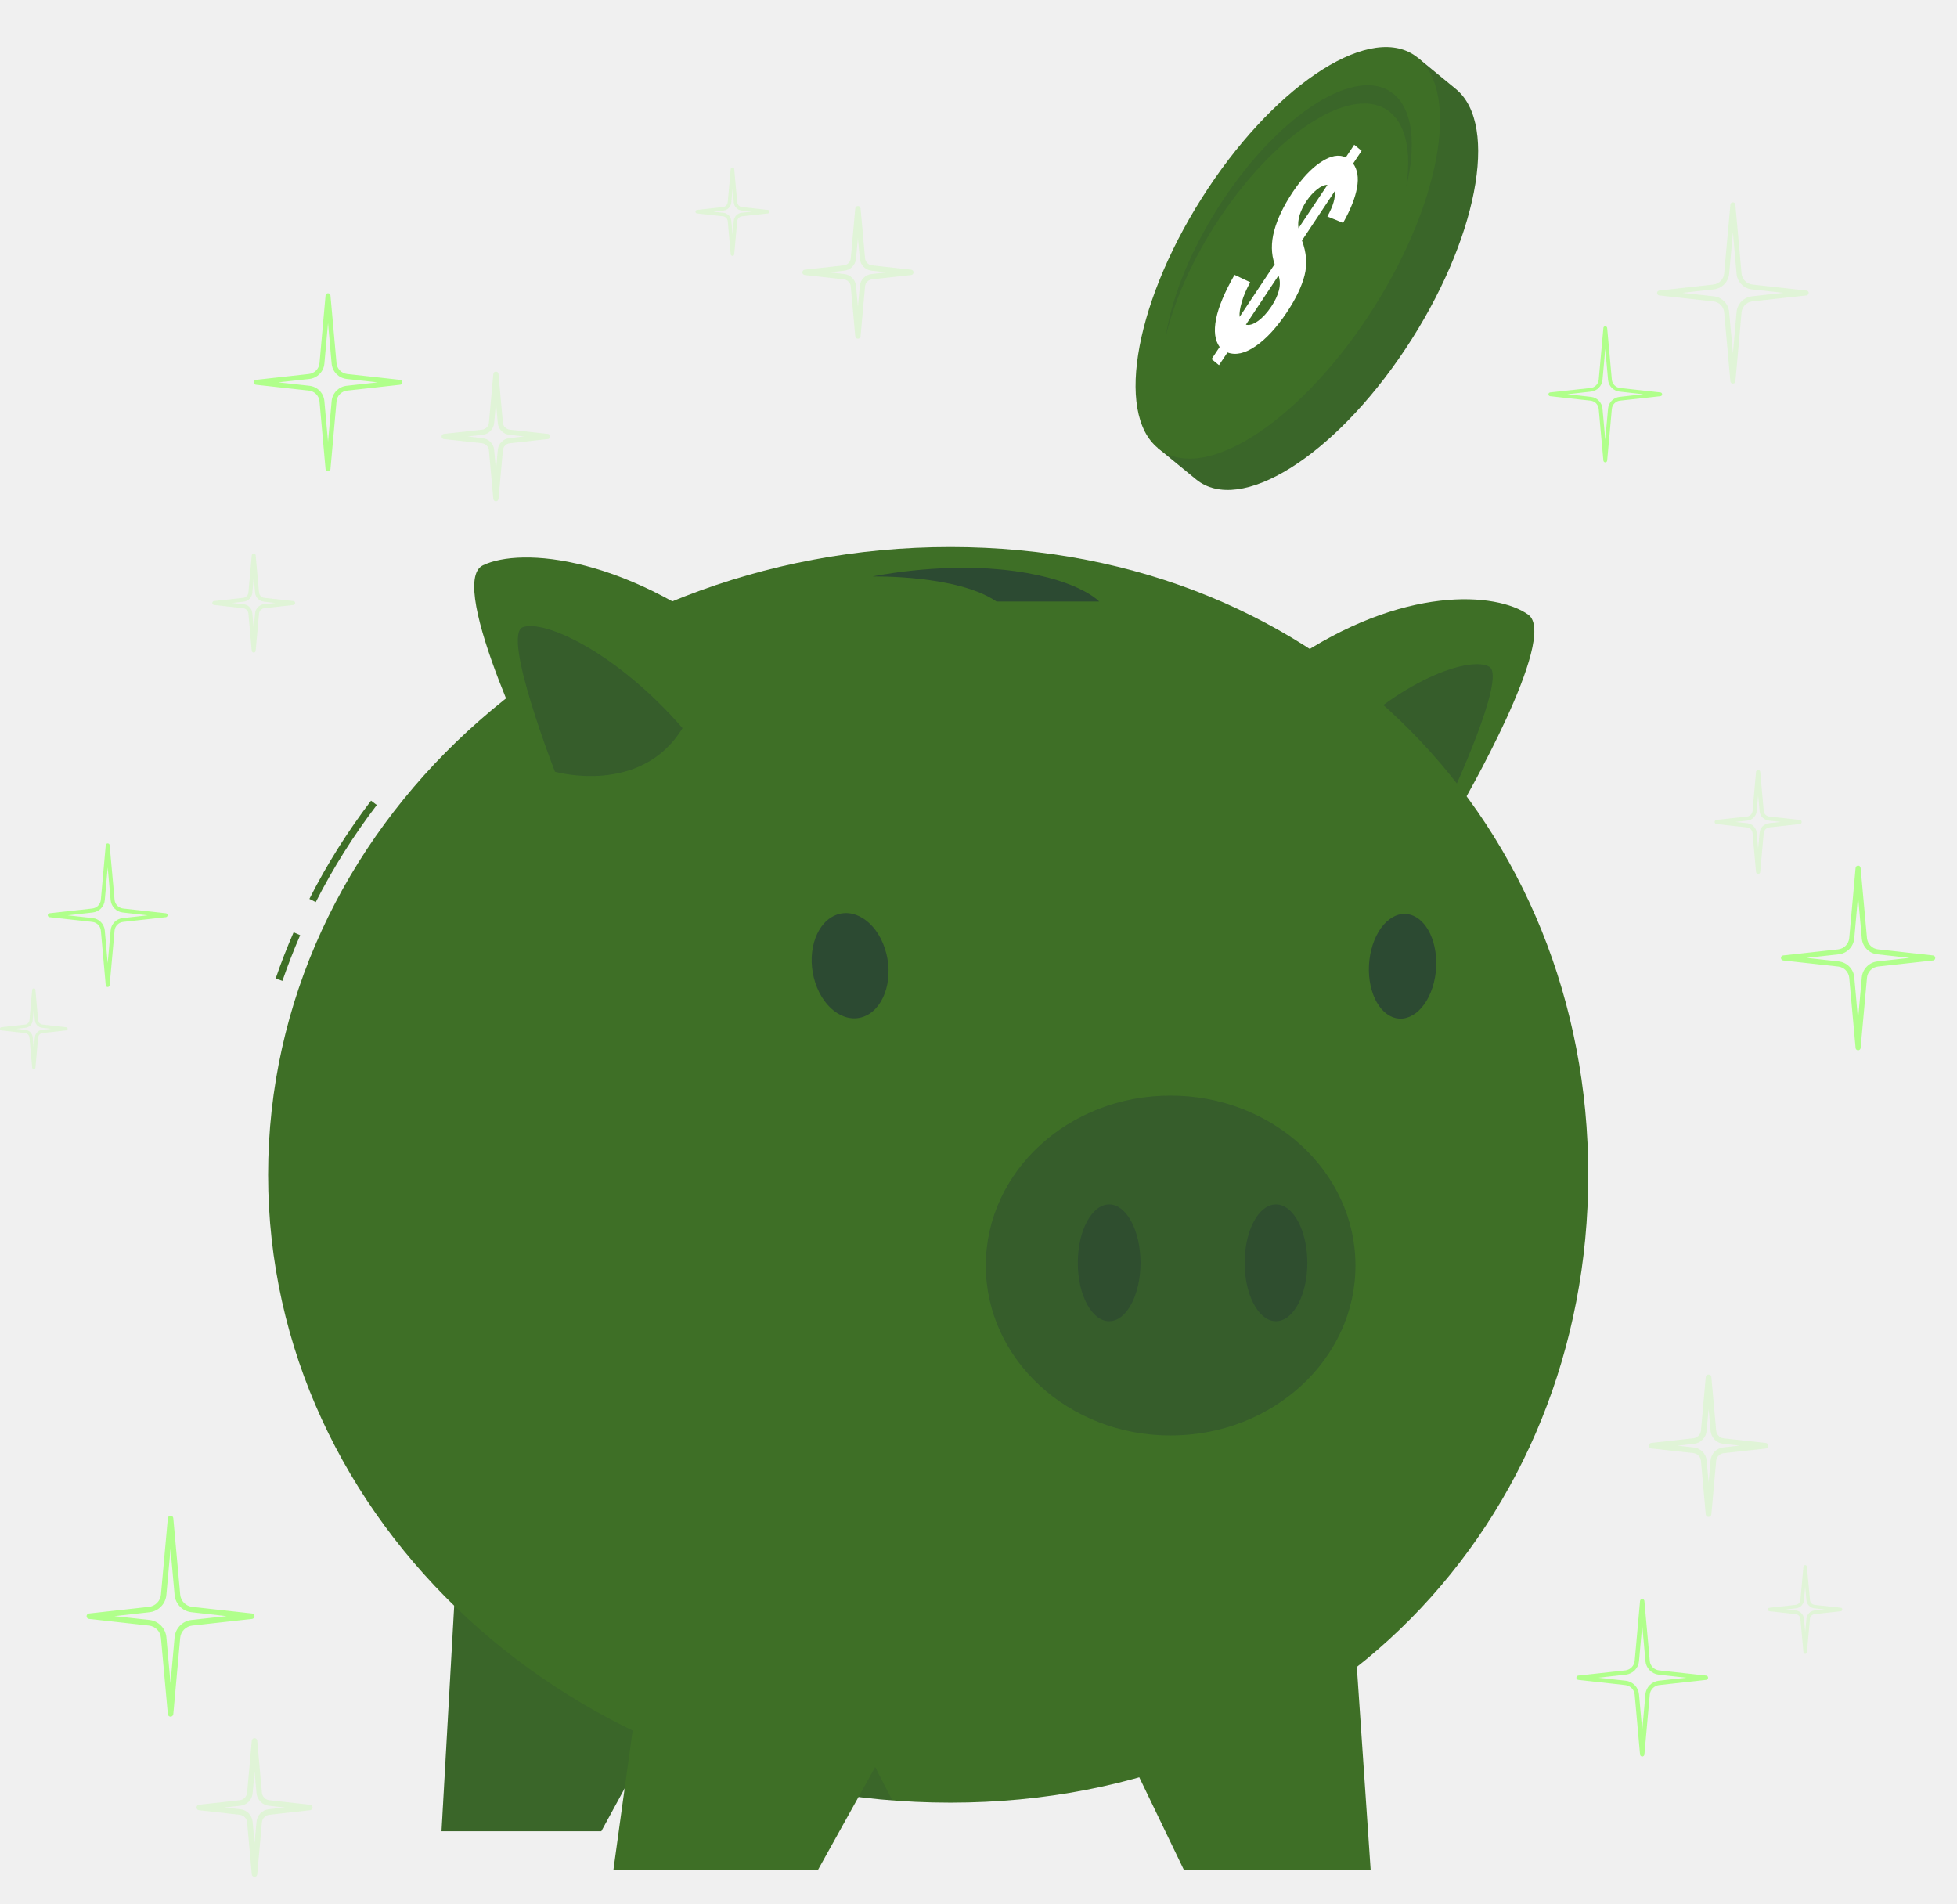
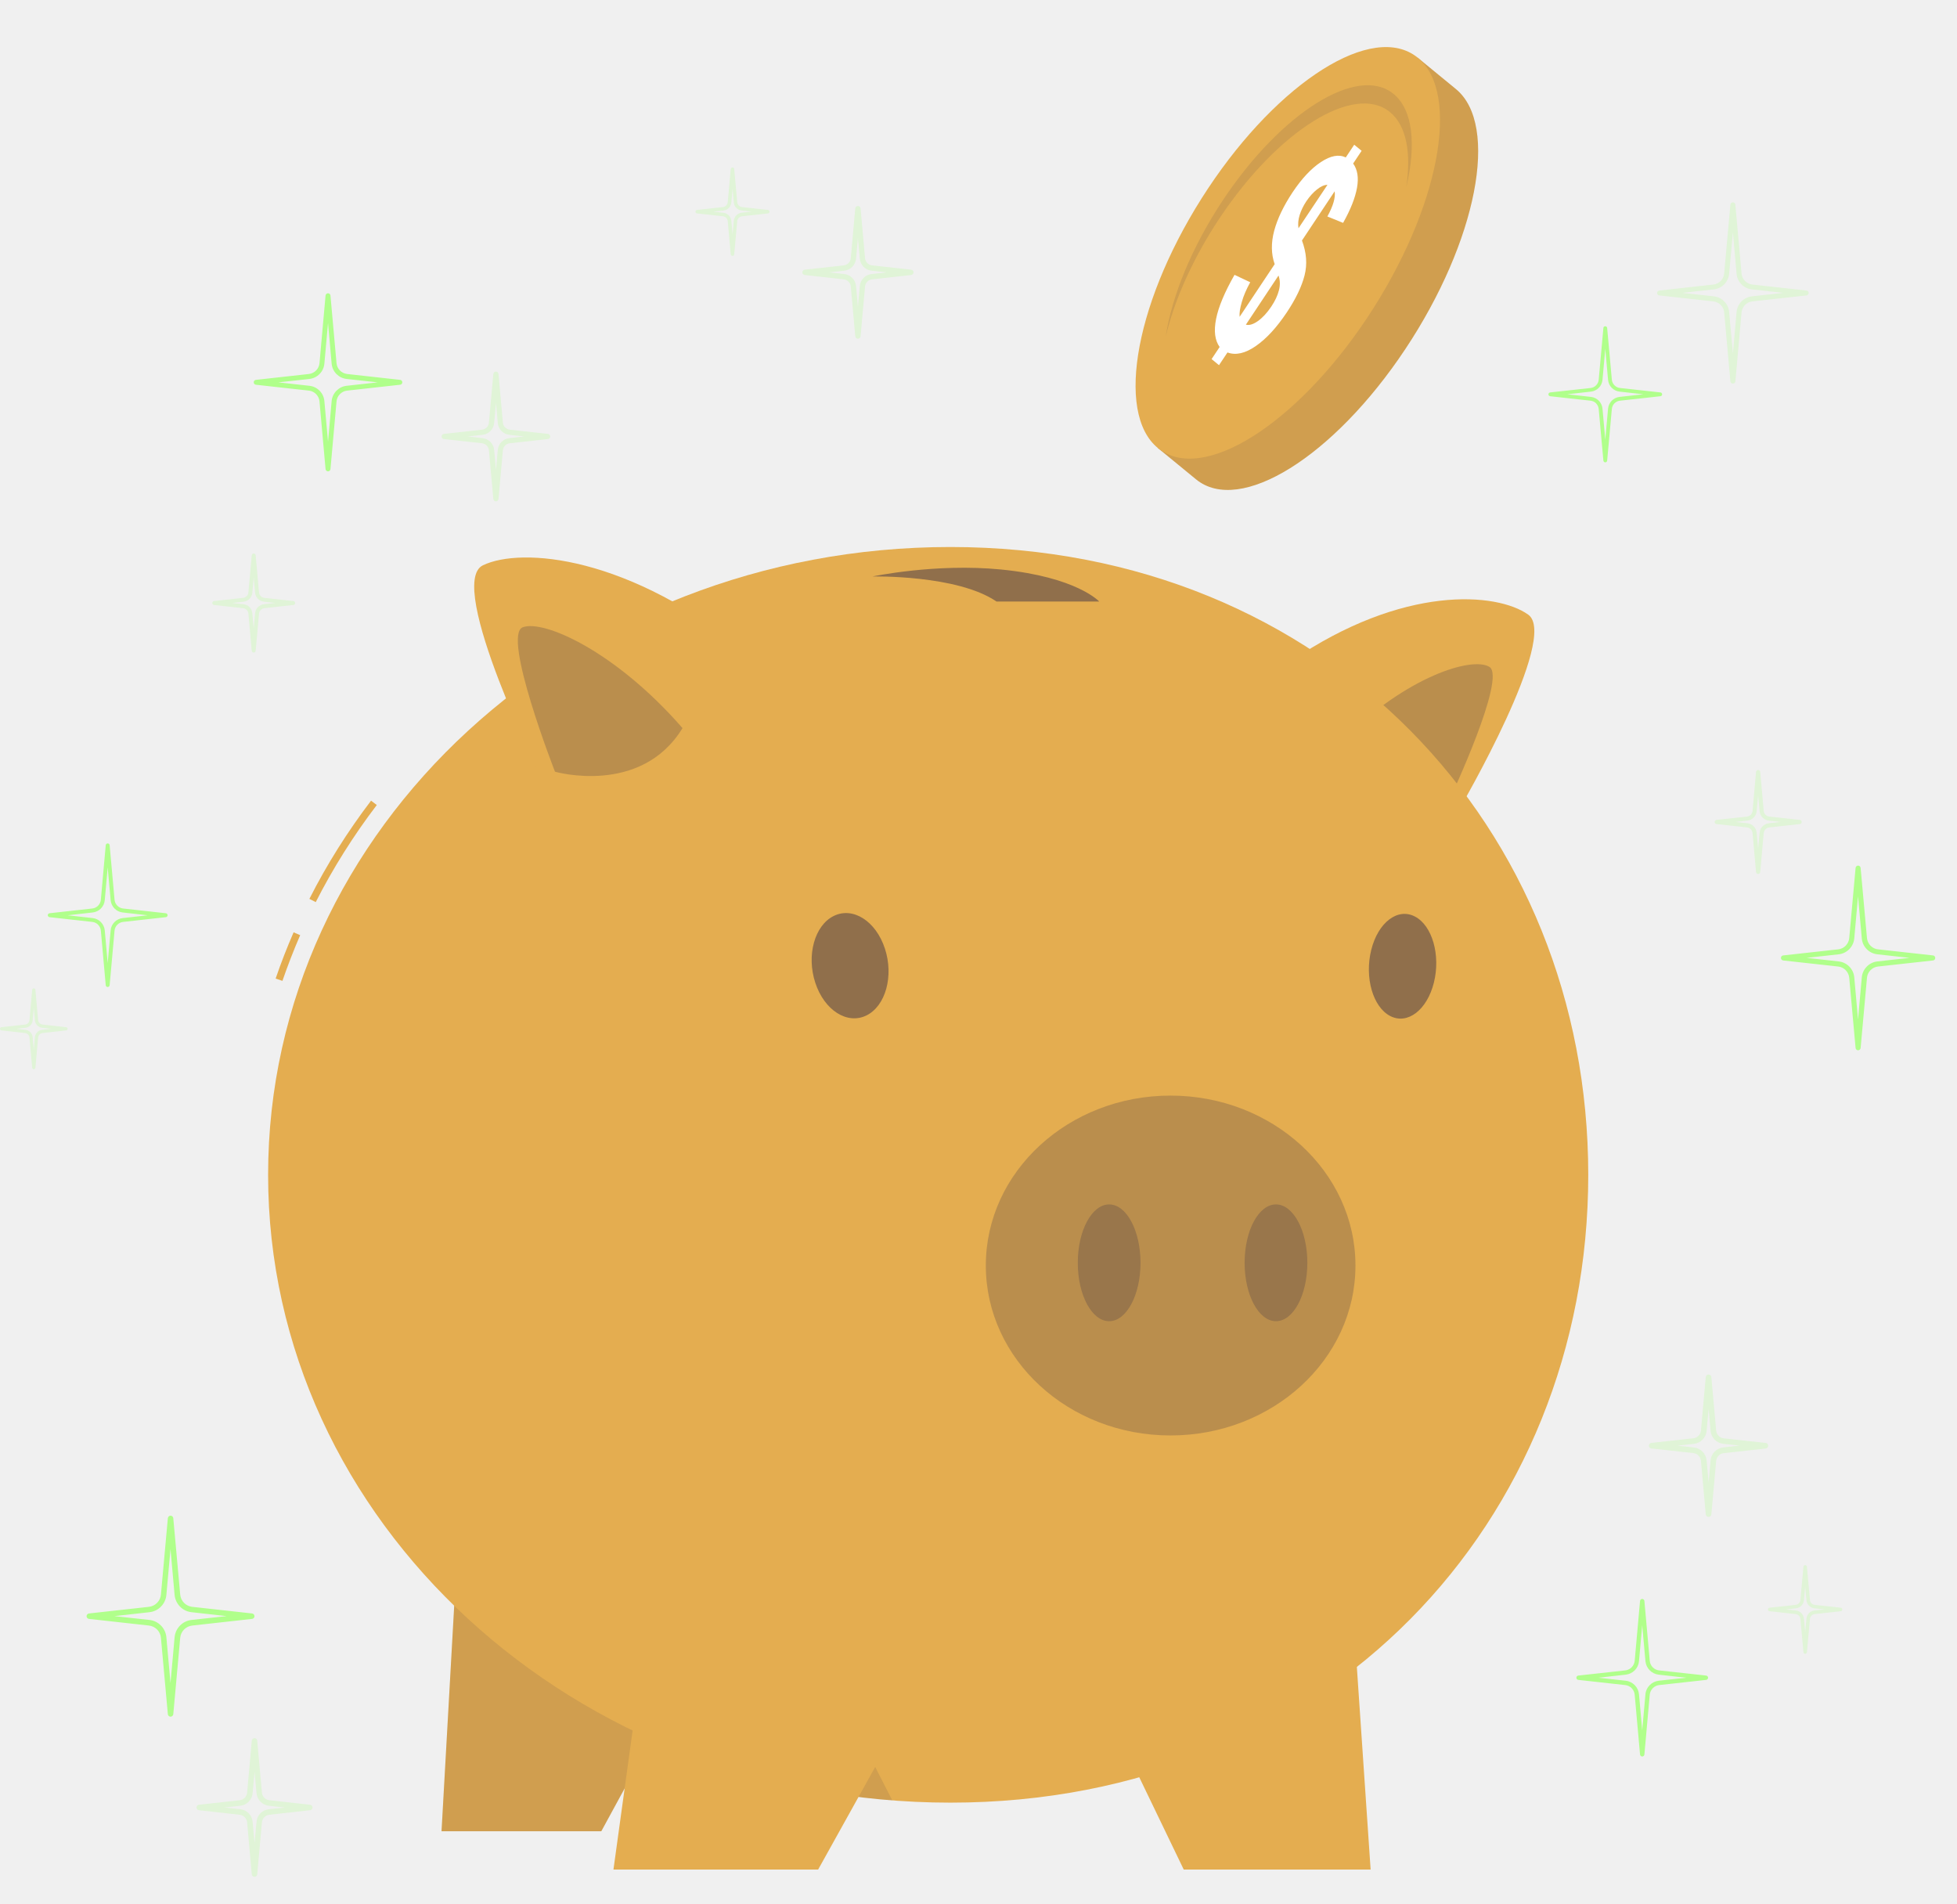
<svg xmlns="http://www.w3.org/2000/svg" width="73" height="71" viewBox="0 0 73 71" fill="none">
-   <path d="M54.305 3.319L52.883 2.152L43.192 16.711L44.615 17.878C46.248 19.217 49.744 17.045 52.419 13.023C55.094 9.001 55.941 4.658 54.305 3.319Z" fill="#3E6F26" />
+   <path d="M54.305 3.319L52.883 2.152L43.192 16.711L44.615 17.878C46.248 19.217 49.744 17.045 52.419 13.023C55.094 9.001 55.941 4.658 54.305 3.319Z" fill="#E4AD50" />
  <path opacity="0.1" d="M54.305 3.319L52.883 2.152L43.192 16.711L44.615 17.878C46.248 19.217 49.744 17.045 52.419 13.023C55.094 9.003 55.941 4.658 54.305 3.319Z" fill="#121243" />
-   <path d="M51.251 11.464C53.836 7.378 54.493 3.155 52.718 2.032C50.943 0.909 47.408 3.312 44.823 7.398C42.238 11.484 41.582 15.707 43.357 16.83C45.132 17.953 48.666 15.551 51.251 11.464Z" fill="#3E6F26" />
+   <path d="M51.251 11.464C53.836 7.378 54.493 3.155 52.718 2.032C50.943 0.909 47.408 3.312 44.823 7.398C42.238 11.484 41.582 15.707 43.357 16.83C45.132 17.953 48.666 15.551 51.251 11.464Z" fill="#E4AD50" />
  <path d="M46.24 11.817L47.548 9.853C47.415 9.473 47.41 9.058 47.529 8.61C47.649 8.16 47.878 7.683 48.214 7.175C48.556 6.662 48.907 6.287 49.272 6.044C49.637 5.805 49.944 5.747 50.199 5.873L50.515 5.398L50.791 5.625L50.475 6.099C50.637 6.323 50.687 6.625 50.619 7.003C50.551 7.381 50.379 7.818 50.1 8.313L49.514 8.074C49.73 7.68 49.822 7.368 49.785 7.136L48.566 8.97C48.735 9.423 48.769 9.855 48.663 10.27C48.558 10.684 48.337 11.145 48.001 11.65C47.623 12.216 47.238 12.635 46.842 12.908C46.446 13.182 46.094 13.26 45.787 13.146L45.471 13.62L45.195 13.393L45.495 12.942C45.318 12.697 45.273 12.348 45.362 11.898C45.451 11.447 45.68 10.9 46.05 10.251L46.636 10.527C46.49 10.793 46.383 11.041 46.321 11.267C46.253 11.497 46.227 11.679 46.24 11.817ZM49.517 6.894C49.4 6.894 49.269 6.951 49.126 7.066C48.983 7.18 48.85 7.326 48.728 7.508C48.618 7.675 48.535 7.844 48.48 8.019C48.425 8.194 48.412 8.36 48.436 8.514L49.517 6.894ZM46.474 12.109C46.599 12.143 46.748 12.098 46.925 11.973C47.099 11.848 47.266 11.668 47.422 11.434C47.561 11.226 47.657 11.023 47.706 10.83C47.756 10.637 47.753 10.452 47.691 10.277L46.474 12.109Z" fill="white" />
  <path opacity="0.1" d="M52.456 6.985C52.649 5.708 52.464 4.685 51.852 4.182C50.521 3.09 47.674 4.862 45.493 8.136C44.49 9.644 43.803 11.207 43.482 12.562C43.706 11.067 44.449 9.222 45.624 7.456C47.804 4.182 50.649 2.41 51.98 3.502C52.704 4.091 52.834 5.396 52.456 6.985Z" fill="#121243" />
-   <path d="M22.43 68.3L24.516 64.471L17.053 57.93L16.47 68.3H22.43Z" fill="#3E6F26" />
+   <path d="M22.43 68.3L24.516 64.471L17.053 57.93L16.47 68.3H22.43Z" fill="#E4AD50" />
  <path opacity="0.1" d="M22.43 68.3L24.516 64.471L17.053 57.93L16.47 68.3H22.43Z" fill="#121243" />
-   <path d="M48.149 24.663C52.336 21.797 55.842 22.092 57.006 22.925C58.173 23.759 54.472 30.112 54.472 30.112C54.472 30.112 50.212 29.143 48.149 24.663Z" fill="#3E6F26" />
+   <path d="M48.149 24.663C52.336 21.797 55.842 22.092 57.006 22.925C58.173 23.759 54.472 30.112 54.472 30.112C54.472 30.112 50.212 29.143 48.149 24.663Z" fill="#E4AD50" />
  <path opacity="0.2" d="M50.143 27.541C52.497 25.226 54.902 24.483 55.556 24.871C56.207 25.259 54.115 29.724 54.115 29.724C54.115 29.724 51.289 30.131 50.143 27.541Z" fill="#121243" />
-   <path d="M11.778 33.646L11.541 33.526C12.187 32.249 12.963 31.017 13.841 29.863L14.055 30.025C13.185 31.166 12.419 32.385 11.778 33.646Z" fill="#3E6F26" />
-   <path d="M10.535 36.584L10.282 36.498C10.48 35.917 10.707 35.336 10.952 34.773L11.197 34.88C10.954 35.438 10.733 36.011 10.535 36.584Z" fill="#3E6F26" />
-   <path d="M59.245 43.818C59.245 56.752 49.507 67.234 35.451 67.234C21.395 67.234 10.001 56.749 10.001 43.818C10.001 30.885 21.395 20.402 35.451 20.402C49.507 20.402 59.245 30.885 59.245 43.818Z" fill="#3E6F26" />
+   <path d="M11.778 33.646L11.541 33.526C12.187 32.249 12.963 31.017 13.841 29.863L14.055 30.025C13.185 31.166 12.419 32.385 11.778 33.646Z" fill="#E4AD50" />
+   <path d="M10.535 36.584L10.282 36.498C10.48 35.917 10.707 35.336 10.952 34.773L11.197 34.88C10.954 35.438 10.733 36.011 10.535 36.584Z" fill="#E4AD50" />
+   <path d="M59.245 43.818C59.245 56.752 49.507 67.234 35.451 67.234C21.395 67.234 10.001 56.749 10.001 43.818C10.001 30.885 21.395 20.402 35.451 20.402C49.507 20.402 59.245 30.885 59.245 43.818Z" fill="#E4AD50" />
  <path opacity="0.1" d="M32.059 64.754L31.041 66.885C31.778 67.005 32.526 67.093 33.284 67.15L32.059 64.754Z" fill="#121243" />
-   <path d="M30.518 69.73L33.446 64.466L24.081 61.043L22.883 69.73H30.518Z" fill="#3E6F26" />
-   <path d="M44.156 69.73L41.619 64.466L50.536 61.043L51.127 69.73H44.156Z" fill="#3E6F26" />
+   <path d="M30.518 69.73L33.446 64.466L24.081 61.043L22.883 69.73H30.518Z" fill="#E4AD50" />
+   <path d="M44.156 69.73L41.619 64.466L50.536 61.043L51.127 69.73H44.156Z" fill="#E4AD50" />
  <path opacity="0.2" d="M50.561 47.201C50.561 50.702 47.467 53.539 43.661 53.539C39.858 53.539 36.773 50.702 36.773 47.201C36.773 43.7 39.858 40.863 43.661 40.863C47.467 40.863 50.561 43.7 50.561 47.201Z" fill="#121243" />
  <path opacity="0.2" d="M41.374 49.277C42.02 49.277 42.543 48.302 42.543 47.1C42.543 45.897 42.02 44.922 41.374 44.922C40.728 44.922 40.204 45.897 40.204 47.1C40.204 48.302 40.728 49.277 41.374 49.277Z" fill="#121243" />
  <path opacity="0.4" d="M33.009 35.381C33.345 36.404 33.035 37.522 32.319 37.874C31.602 38.225 30.748 37.681 30.412 36.654C30.076 35.631 30.386 34.513 31.102 34.162C31.819 33.81 32.673 34.354 33.009 35.381Z" fill="#121243" />
  <path opacity="0.4" d="M51.15 35.43C50.895 36.454 51.21 37.558 51.856 37.894C52.502 38.23 53.231 37.673 53.487 36.649C53.742 35.626 53.427 34.521 52.781 34.185C52.135 33.846 51.405 34.404 51.15 35.43Z" fill="#121243" />
  <path opacity="0.2" d="M47.596 49.277C48.242 49.277 48.766 48.302 48.766 47.1C48.766 45.897 48.242 44.922 47.596 44.922C46.95 44.922 46.427 45.897 46.427 47.1C46.427 48.302 46.95 49.277 47.596 49.277Z" fill="#121243" />
-   <path d="M28.011 24.45C23.476 20.693 19.428 20.401 18.014 21.084C16.599 21.767 20.257 29.131 20.257 29.131C20.257 29.131 25.232 28.839 28.011 24.45Z" fill="#3E6F26" />
+   <path d="M28.011 24.45C23.476 20.693 19.428 20.401 18.014 21.084C16.599 21.767 20.257 29.131 20.257 29.131C20.257 29.131 25.232 28.839 28.011 24.45Z" fill="#E4AD50" />
  <path opacity="0.2" d="M25.459 27.157C22.971 24.299 20.283 23.099 19.499 23.396C18.715 23.695 20.702 28.783 20.702 28.783C20.702 28.783 23.906 29.7 25.459 27.157Z" fill="#121243" />
  <path opacity="0.4" d="M37.172 22.436H41.003C41.003 22.436 40.17 21.52 37.341 21.241C34.9 21.001 32.548 21.501 32.548 21.501C32.548 21.501 35.705 21.431 37.172 22.436Z" fill="#121243" />
  <path d="M6.362 64.028C6.31 64.028 6.266 63.987 6.261 63.934L6.003 61.085C5.982 60.848 5.794 60.655 5.555 60.629L3.32 60.381C3.268 60.376 3.229 60.332 3.229 60.28C3.229 60.228 3.268 60.183 3.32 60.178L5.555 59.931C5.792 59.905 5.982 59.712 6.003 59.475L6.261 56.625C6.266 56.573 6.31 56.531 6.362 56.531C6.417 56.531 6.461 56.573 6.464 56.625L6.722 59.475C6.743 59.715 6.933 59.905 7.17 59.931L9.402 60.178C9.454 60.183 9.493 60.228 9.493 60.28C9.493 60.332 9.454 60.376 9.402 60.381L7.17 60.629C6.933 60.655 6.743 60.848 6.722 61.085L6.464 63.934C6.459 63.987 6.414 64.028 6.362 64.028ZM4.268 60.277L5.576 60.42C5.912 60.457 6.175 60.728 6.206 61.064L6.36 62.775L6.513 61.064C6.545 60.728 6.808 60.457 7.144 60.42L8.451 60.277L7.144 60.131C6.808 60.095 6.545 59.824 6.513 59.488L6.36 57.776L6.206 59.488C6.175 59.824 5.912 60.095 5.576 60.131L4.268 60.277Z" fill="#B0FF8B" />
  <g opacity="0.5">
    <path opacity="0.5" d="M9.494 70.001C9.442 70.001 9.395 69.96 9.392 69.908L9.218 67.967C9.205 67.821 9.087 67.701 8.942 67.686L7.42 67.516C7.368 67.511 7.329 67.467 7.329 67.415C7.329 67.363 7.368 67.318 7.42 67.313L8.942 67.144C9.087 67.128 9.205 67.008 9.218 66.863L9.392 64.922C9.397 64.87 9.442 64.828 9.494 64.828C9.546 64.828 9.593 64.87 9.595 64.922L9.77 66.863C9.783 67.008 9.9 67.128 10.046 67.144L11.567 67.313C11.619 67.318 11.659 67.363 11.659 67.415C11.659 67.467 11.619 67.511 11.567 67.516L10.046 67.686C9.9 67.701 9.783 67.821 9.77 67.967L9.595 69.908C9.593 69.96 9.549 70.001 9.494 70.001ZM8.368 67.415L8.965 67.48C9.207 67.506 9.4 67.704 9.423 67.946L9.496 68.749L9.569 67.946C9.59 67.701 9.783 67.506 10.028 67.48L10.624 67.415L10.028 67.35C9.786 67.324 9.593 67.126 9.569 66.883L9.496 66.081L9.423 66.883C9.403 67.128 9.21 67.324 8.965 67.35L8.368 67.415Z" fill="#B0FF8B" />
  </g>
  <path d="M4.017 36.813C3.978 36.813 3.947 36.784 3.944 36.745L3.762 34.711C3.746 34.541 3.613 34.403 3.442 34.385L1.847 34.208C1.811 34.203 1.782 34.171 1.782 34.135C1.782 34.098 1.811 34.067 1.847 34.062L3.442 33.885C3.611 33.867 3.746 33.728 3.762 33.559L3.944 31.525C3.947 31.486 3.981 31.457 4.017 31.457C4.056 31.457 4.088 31.486 4.09 31.525L4.273 33.559C4.288 33.728 4.424 33.867 4.593 33.885L6.187 34.062C6.224 34.067 6.252 34.098 6.252 34.135C6.252 34.171 6.224 34.203 6.187 34.208L4.593 34.385C4.424 34.403 4.288 34.541 4.273 34.711L4.09 36.745C4.088 36.784 4.054 36.813 4.017 36.813ZM2.525 34.138L3.457 34.242C3.697 34.268 3.884 34.461 3.908 34.7L4.017 35.922L4.127 34.7C4.147 34.461 4.338 34.268 4.577 34.242L5.51 34.138L4.577 34.033C4.338 34.007 4.15 33.815 4.127 33.575L4.017 32.353L3.908 33.575C3.887 33.815 3.697 34.007 3.457 34.033L2.525 34.138Z" fill="#B0FF8B" />
  <g opacity="0.5">
    <path opacity="0.5" d="M1.261 39.88C1.23 39.88 1.203 39.856 1.201 39.825L1.099 38.694C1.091 38.609 1.024 38.541 0.938 38.53L0.052 38.431C0.021 38.429 0 38.403 0 38.371C0 38.34 0.023 38.314 0.052 38.312L0.938 38.213C1.024 38.202 1.091 38.135 1.099 38.048L1.201 36.918C1.203 36.887 1.23 36.863 1.261 36.863C1.292 36.863 1.318 36.887 1.321 36.918L1.422 38.048C1.43 38.135 1.498 38.202 1.584 38.213L2.469 38.312C2.501 38.314 2.522 38.34 2.522 38.371C2.522 38.403 2.498 38.429 2.469 38.431L1.584 38.53C1.498 38.541 1.43 38.609 1.422 38.694L1.321 39.825C1.318 39.856 1.292 39.88 1.261 39.88ZM0.604 38.371L0.951 38.411C1.091 38.426 1.206 38.541 1.219 38.684L1.261 39.153L1.302 38.684C1.315 38.541 1.427 38.426 1.571 38.411L1.917 38.371L1.571 38.333C1.43 38.317 1.315 38.202 1.302 38.059L1.261 37.59L1.219 38.059C1.206 38.202 1.094 38.317 0.951 38.333L0.604 38.371Z" fill="#B0FF8B" />
  </g>
  <path d="M61.258 65.513C61.217 65.513 61.183 65.482 61.177 65.441L60.977 63.208C60.961 63.02 60.813 62.869 60.625 62.849L58.875 62.656C58.833 62.651 58.802 62.617 58.802 62.575C58.802 62.533 58.833 62.499 58.875 62.494L60.625 62.302C60.813 62.281 60.959 62.13 60.977 61.945L61.177 59.71C61.18 59.668 61.217 59.637 61.258 59.637C61.3 59.637 61.334 59.668 61.339 59.71L61.539 61.945C61.555 62.132 61.704 62.283 61.891 62.302L63.642 62.494C63.683 62.499 63.715 62.533 63.715 62.575C63.715 62.617 63.683 62.651 63.642 62.656L61.891 62.849C61.704 62.869 61.558 63.02 61.539 63.208L61.339 65.441C61.334 65.482 61.3 65.513 61.258 65.513ZM59.617 62.575L60.643 62.687C60.907 62.716 61.112 62.929 61.138 63.192L61.258 64.534L61.378 63.192C61.401 62.929 61.61 62.718 61.873 62.687L62.899 62.575L61.873 62.461C61.61 62.432 61.404 62.221 61.378 61.958L61.258 60.616L61.138 61.958C61.115 62.221 60.907 62.432 60.643 62.461L59.617 62.575Z" fill="#B0FF8B" />
  <g opacity="0.5">
    <path opacity="0.5" d="M67.337 61.683C67.303 61.683 67.274 61.657 67.272 61.623L67.159 60.381C67.152 60.287 67.076 60.212 66.982 60.201L66.008 60.094C65.974 60.092 65.948 60.063 65.948 60.029C65.948 59.995 65.974 59.967 66.008 59.964L66.982 59.857C67.076 59.847 67.152 59.771 67.159 59.678L67.272 58.435C67.274 58.401 67.303 58.375 67.337 58.375C67.371 58.375 67.399 58.401 67.402 58.435L67.514 59.678C67.522 59.771 67.597 59.847 67.691 59.857L68.665 59.964C68.699 59.967 68.722 59.995 68.722 60.029C68.722 60.063 68.696 60.092 68.665 60.094L67.691 60.201C67.597 60.212 67.522 60.287 67.514 60.381L67.402 61.623C67.399 61.657 67.371 61.683 67.337 61.683ZM66.615 60.026L66.995 60.068C67.152 60.086 67.274 60.212 67.29 60.368L67.337 60.881L67.384 60.368C67.397 60.212 67.522 60.086 67.678 60.068L68.058 60.026L67.678 59.985C67.522 59.967 67.399 59.842 67.384 59.685L67.337 59.172L67.29 59.685C67.277 59.842 67.152 59.967 66.995 59.985L66.615 60.026Z" fill="#B0FF8B" />
  </g>
  <g opacity="0.5">
    <path opacity="0.5" d="M63.732 56.577C63.678 56.577 63.631 56.535 63.628 56.481L63.449 54.485C63.435 54.334 63.316 54.212 63.164 54.196L61.602 54.024C61.547 54.019 61.508 53.972 61.508 53.92C61.508 53.865 61.55 53.821 61.602 53.816L63.164 53.644C63.316 53.628 63.435 53.506 63.449 53.355L63.628 51.362C63.633 51.307 63.678 51.266 63.732 51.266C63.787 51.266 63.834 51.307 63.837 51.362L64.016 53.357C64.029 53.508 64.149 53.631 64.3 53.647L65.863 53.818C65.918 53.824 65.957 53.871 65.957 53.923C65.957 53.977 65.915 54.022 65.863 54.027L64.3 54.199C64.149 54.214 64.029 54.337 64.016 54.488L63.837 56.481C63.834 56.535 63.787 56.577 63.732 56.577ZM62.576 53.92L63.188 53.988C63.438 54.016 63.636 54.217 63.66 54.467L63.735 55.293L63.808 54.467C63.831 54.217 64.029 54.014 64.279 53.985L64.892 53.917L64.279 53.85C64.029 53.821 63.831 53.62 63.808 53.37L63.735 52.545L63.66 53.37C63.636 53.62 63.438 53.824 63.188 53.852L62.576 53.92Z" fill="#B0FF8B" />
  </g>
  <path d="M69.311 39.173C69.262 39.173 69.222 39.136 69.217 39.087L68.98 36.469C68.959 36.25 68.787 36.073 68.569 36.049L66.516 35.823C66.469 35.817 66.433 35.776 66.433 35.729C66.433 35.679 66.469 35.64 66.516 35.635L68.569 35.408C68.787 35.385 68.959 35.208 68.98 34.989L69.217 32.371C69.222 32.322 69.262 32.285 69.311 32.285C69.361 32.285 69.4 32.322 69.405 32.371L69.642 34.989C69.663 35.208 69.835 35.385 70.053 35.408L72.106 35.635C72.153 35.64 72.189 35.682 72.189 35.729C72.189 35.778 72.153 35.817 72.106 35.823L70.053 36.049C69.835 36.073 69.66 36.25 69.642 36.469L69.405 39.087C69.4 39.133 69.361 39.173 69.311 39.173ZM67.389 35.726L68.59 35.859C68.897 35.893 69.139 36.14 69.168 36.45L69.308 38.024L69.449 36.45C69.478 36.143 69.72 35.893 70.027 35.859L71.228 35.726L70.027 35.593C69.72 35.559 69.475 35.312 69.449 35.002L69.308 33.429L69.168 35.002C69.139 35.309 68.897 35.559 68.59 35.593L67.389 35.726Z" fill="#B0FF8B" />
  <g opacity="0.5">
    <path opacity="0.5" d="M65.582 32.597C65.543 32.597 65.509 32.566 65.504 32.527L65.374 31.071C65.363 30.962 65.277 30.873 65.168 30.86L64.027 30.735C63.988 30.73 63.959 30.698 63.959 30.657C63.959 30.618 63.988 30.584 64.027 30.581L65.168 30.456C65.277 30.443 65.366 30.355 65.374 30.245L65.504 28.789C65.506 28.75 65.54 28.719 65.582 28.719C65.621 28.719 65.655 28.75 65.66 28.789L65.79 30.245C65.801 30.355 65.887 30.443 65.999 30.456L67.14 30.581C67.179 30.587 67.207 30.618 67.207 30.657C67.207 30.696 67.179 30.73 67.14 30.735L65.999 30.86C65.889 30.873 65.801 30.962 65.79 31.071L65.66 32.527C65.655 32.566 65.621 32.597 65.582 32.597ZM64.735 30.657L65.183 30.706C65.366 30.727 65.511 30.873 65.527 31.058L65.582 31.66L65.637 31.058C65.652 30.876 65.798 30.727 65.98 30.706L66.428 30.657L65.98 30.607C65.798 30.587 65.652 30.441 65.637 30.256L65.582 29.654L65.527 30.256C65.511 30.438 65.366 30.587 65.183 30.607L64.735 30.657Z" fill="#B0FF8B" />
  </g>
  <path d="M12.236 17.58C12.189 17.58 12.149 17.544 12.144 17.497L11.918 14.973C11.899 14.761 11.733 14.592 11.522 14.569L9.545 14.35C9.498 14.345 9.464 14.306 9.464 14.259C9.464 14.212 9.498 14.173 9.545 14.168L11.522 13.949C11.733 13.925 11.899 13.756 11.918 13.545L12.144 11.021C12.149 10.974 12.189 10.938 12.236 10.938C12.282 10.938 12.322 10.974 12.327 11.021L12.553 13.545C12.572 13.756 12.738 13.925 12.949 13.949L14.926 14.168C14.973 14.173 15.007 14.212 15.007 14.259C15.007 14.306 14.973 14.345 14.926 14.35L12.949 14.569C12.738 14.592 12.572 14.761 12.553 14.973L12.327 17.497C12.324 17.546 12.282 17.58 12.236 17.58ZM10.383 14.261L11.543 14.389C11.84 14.423 12.074 14.66 12.1 14.96L12.236 16.476L12.371 14.96C12.397 14.662 12.632 14.423 12.928 14.389L14.088 14.261L12.928 14.134C12.632 14.1 12.397 13.863 12.371 13.563L12.236 12.047L12.1 13.563C12.074 13.86 11.84 14.1 11.543 14.134L10.383 14.261Z" fill="#B0FF8B" />
  <g opacity="0.5">
    <path opacity="0.5" d="M9.464 24.338C9.425 24.338 9.394 24.31 9.391 24.271L9.266 22.885C9.256 22.781 9.175 22.695 9.068 22.684L7.982 22.564C7.946 22.559 7.917 22.528 7.917 22.491C7.917 22.455 7.946 22.424 7.982 22.419L9.068 22.299C9.173 22.288 9.256 22.202 9.266 22.098L9.391 20.712C9.394 20.673 9.428 20.645 9.464 20.645C9.503 20.645 9.535 20.673 9.537 20.712L9.662 22.098C9.673 22.202 9.753 22.288 9.86 22.299L10.947 22.419C10.983 22.424 11.012 22.455 11.012 22.491C11.012 22.528 10.983 22.559 10.947 22.564L9.86 22.684C9.756 22.695 9.673 22.781 9.662 22.885L9.537 24.271C9.532 24.31 9.501 24.338 9.464 24.338ZM8.659 22.489L9.084 22.536C9.259 22.554 9.397 22.695 9.412 22.869L9.464 23.445L9.516 22.869C9.532 22.695 9.67 22.554 9.845 22.536L10.269 22.489L9.845 22.442C9.67 22.424 9.532 22.283 9.516 22.108L9.464 21.533L9.412 22.108C9.397 22.283 9.259 22.424 9.084 22.442L8.659 22.489Z" fill="#B0FF8B" />
  </g>
  <g opacity="0.5">
    <path opacity="0.5" d="M18.498 18.699C18.449 18.699 18.407 18.66 18.402 18.611L18.238 16.795C18.225 16.657 18.118 16.548 17.98 16.532L16.558 16.376C16.508 16.37 16.472 16.329 16.472 16.279C16.472 16.23 16.508 16.188 16.558 16.183L17.98 16.027C18.118 16.011 18.225 15.902 18.238 15.764L18.402 13.948C18.407 13.898 18.449 13.859 18.498 13.859C18.548 13.859 18.59 13.898 18.595 13.948L18.759 15.764C18.772 15.902 18.879 16.011 19.017 16.027L20.439 16.183C20.488 16.188 20.525 16.23 20.525 16.279C20.525 16.329 20.488 16.37 20.439 16.376L19.017 16.532C18.879 16.548 18.772 16.657 18.759 16.795L18.595 18.611C18.59 18.66 18.548 18.699 18.498 18.699ZM17.446 16.279L18.003 16.342C18.23 16.368 18.412 16.55 18.433 16.779L18.501 17.532L18.569 16.779C18.59 16.55 18.769 16.368 18.996 16.342L19.553 16.279L18.996 16.217C18.769 16.191 18.587 16.008 18.569 15.779L18.501 15.026L18.433 15.779C18.412 16.008 18.233 16.191 18.003 16.217L17.446 16.279Z" fill="#B0FF8B" />
  </g>
  <g opacity="0.5">
    <path opacity="0.5" d="M27.323 9.544C27.289 9.544 27.261 9.518 27.258 9.484L27.146 8.247C27.138 8.153 27.062 8.077 26.969 8.067L26 7.96C25.966 7.958 25.942 7.929 25.942 7.895C25.942 7.861 25.968 7.832 26 7.83L26.969 7.723C27.062 7.713 27.135 7.637 27.146 7.543L27.258 6.306C27.261 6.272 27.289 6.246 27.323 6.246C27.357 6.246 27.386 6.272 27.388 6.306L27.5 7.543C27.508 7.637 27.584 7.713 27.677 7.723L28.646 7.83C28.68 7.832 28.704 7.861 28.704 7.895C28.704 7.929 28.678 7.958 28.646 7.96L27.677 8.067C27.584 8.077 27.511 8.153 27.5 8.247L27.388 9.484C27.386 9.518 27.357 9.544 27.323 9.544ZM26.607 7.895L26.987 7.937C27.143 7.955 27.266 8.08 27.279 8.234L27.326 8.747L27.372 8.234C27.386 8.077 27.511 7.952 27.664 7.934L28.045 7.892L27.664 7.851C27.508 7.832 27.386 7.707 27.372 7.554L27.326 7.041L27.279 7.554C27.266 7.71 27.141 7.835 26.987 7.853L26.607 7.895Z" fill="#B0FF8B" />
  </g>
  <g opacity="0.5">
    <path opacity="0.5" d="M32.002 12.633C31.95 12.633 31.909 12.594 31.903 12.544L31.736 10.687C31.724 10.546 31.611 10.432 31.473 10.419L30.017 10.257C29.968 10.252 29.929 10.21 29.929 10.158C29.929 10.106 29.965 10.067 30.017 10.059L31.473 9.898C31.614 9.882 31.726 9.77 31.736 9.629L31.903 7.772C31.909 7.72 31.95 7.684 32.002 7.684C32.054 7.684 32.096 7.723 32.101 7.772L32.268 9.629C32.281 9.77 32.393 9.885 32.531 9.898L33.987 10.059C34.037 10.065 34.076 10.106 34.076 10.158C34.076 10.21 34.039 10.249 33.987 10.257L32.531 10.419C32.39 10.434 32.278 10.546 32.268 10.687L32.101 12.544C32.096 12.597 32.052 12.633 32.002 12.633ZM30.924 10.158L31.494 10.221C31.726 10.247 31.911 10.434 31.932 10.669L32.002 11.437L32.073 10.669C32.093 10.434 32.278 10.247 32.51 10.221L33.081 10.158L32.51 10.096C32.278 10.07 32.093 9.882 32.073 9.648L32.002 8.879L31.932 9.648C31.911 9.882 31.726 10.07 31.494 10.096L30.924 10.158Z" fill="#B0FF8B" />
  </g>
  <path d="M59.88 17.245C59.844 17.245 59.815 17.216 59.81 17.183L59.635 15.255C59.62 15.093 59.495 14.963 59.333 14.945L57.822 14.778C57.788 14.775 57.76 14.744 57.76 14.708C57.76 14.671 57.786 14.643 57.822 14.637L59.333 14.471C59.495 14.453 59.622 14.322 59.635 14.161L59.81 12.23C59.812 12.194 59.844 12.168 59.88 12.168C59.917 12.168 59.945 12.197 59.95 12.23L60.125 14.161C60.141 14.322 60.268 14.453 60.427 14.471L61.938 14.637C61.974 14.64 62.001 14.671 62.001 14.708C62.001 14.744 61.974 14.773 61.938 14.778L60.427 14.945C60.266 14.963 60.138 15.093 60.125 15.255L59.95 17.183C59.945 17.216 59.917 17.245 59.88 17.245ZM58.463 14.705L59.349 14.804C59.575 14.83 59.755 15.012 59.776 15.239L59.88 16.398L59.984 15.239C60.005 15.012 60.185 14.83 60.412 14.804L61.297 14.705L60.412 14.606C60.185 14.58 60.005 14.398 59.984 14.171L59.88 13.012L59.776 14.171C59.755 14.398 59.575 14.58 59.349 14.606L58.463 14.705Z" fill="#B0FF8B" />
  <g opacity="0.5">
    <path opacity="0.5" d="M64.641 14.307C64.594 14.307 64.552 14.27 64.547 14.223L64.315 11.652C64.297 11.436 64.125 11.264 63.911 11.241L61.895 11.019C61.848 11.014 61.812 10.975 61.812 10.928C61.812 10.881 61.848 10.842 61.895 10.837L63.911 10.613C64.125 10.589 64.297 10.415 64.315 10.201L64.547 7.63C64.552 7.583 64.591 7.547 64.641 7.547C64.687 7.547 64.729 7.583 64.732 7.63L64.963 10.201C64.982 10.418 65.154 10.589 65.367 10.613L67.383 10.837C67.43 10.842 67.467 10.881 67.467 10.928C67.467 10.975 67.43 11.014 67.383 11.019L65.367 11.241C65.154 11.264 64.982 11.439 64.963 11.652L64.734 14.223C64.729 14.27 64.69 14.307 64.641 14.307ZM62.752 10.923L63.932 11.053C64.234 11.087 64.474 11.332 64.5 11.634L64.641 13.179L64.778 11.634C64.807 11.332 65.044 11.087 65.346 11.053L66.526 10.923L65.346 10.793C65.044 10.759 64.805 10.517 64.778 10.212L64.641 8.667L64.5 10.212C64.474 10.514 64.234 10.759 63.932 10.793L62.752 10.923Z" fill="#B0FF8B" />
  </g>
</svg>
